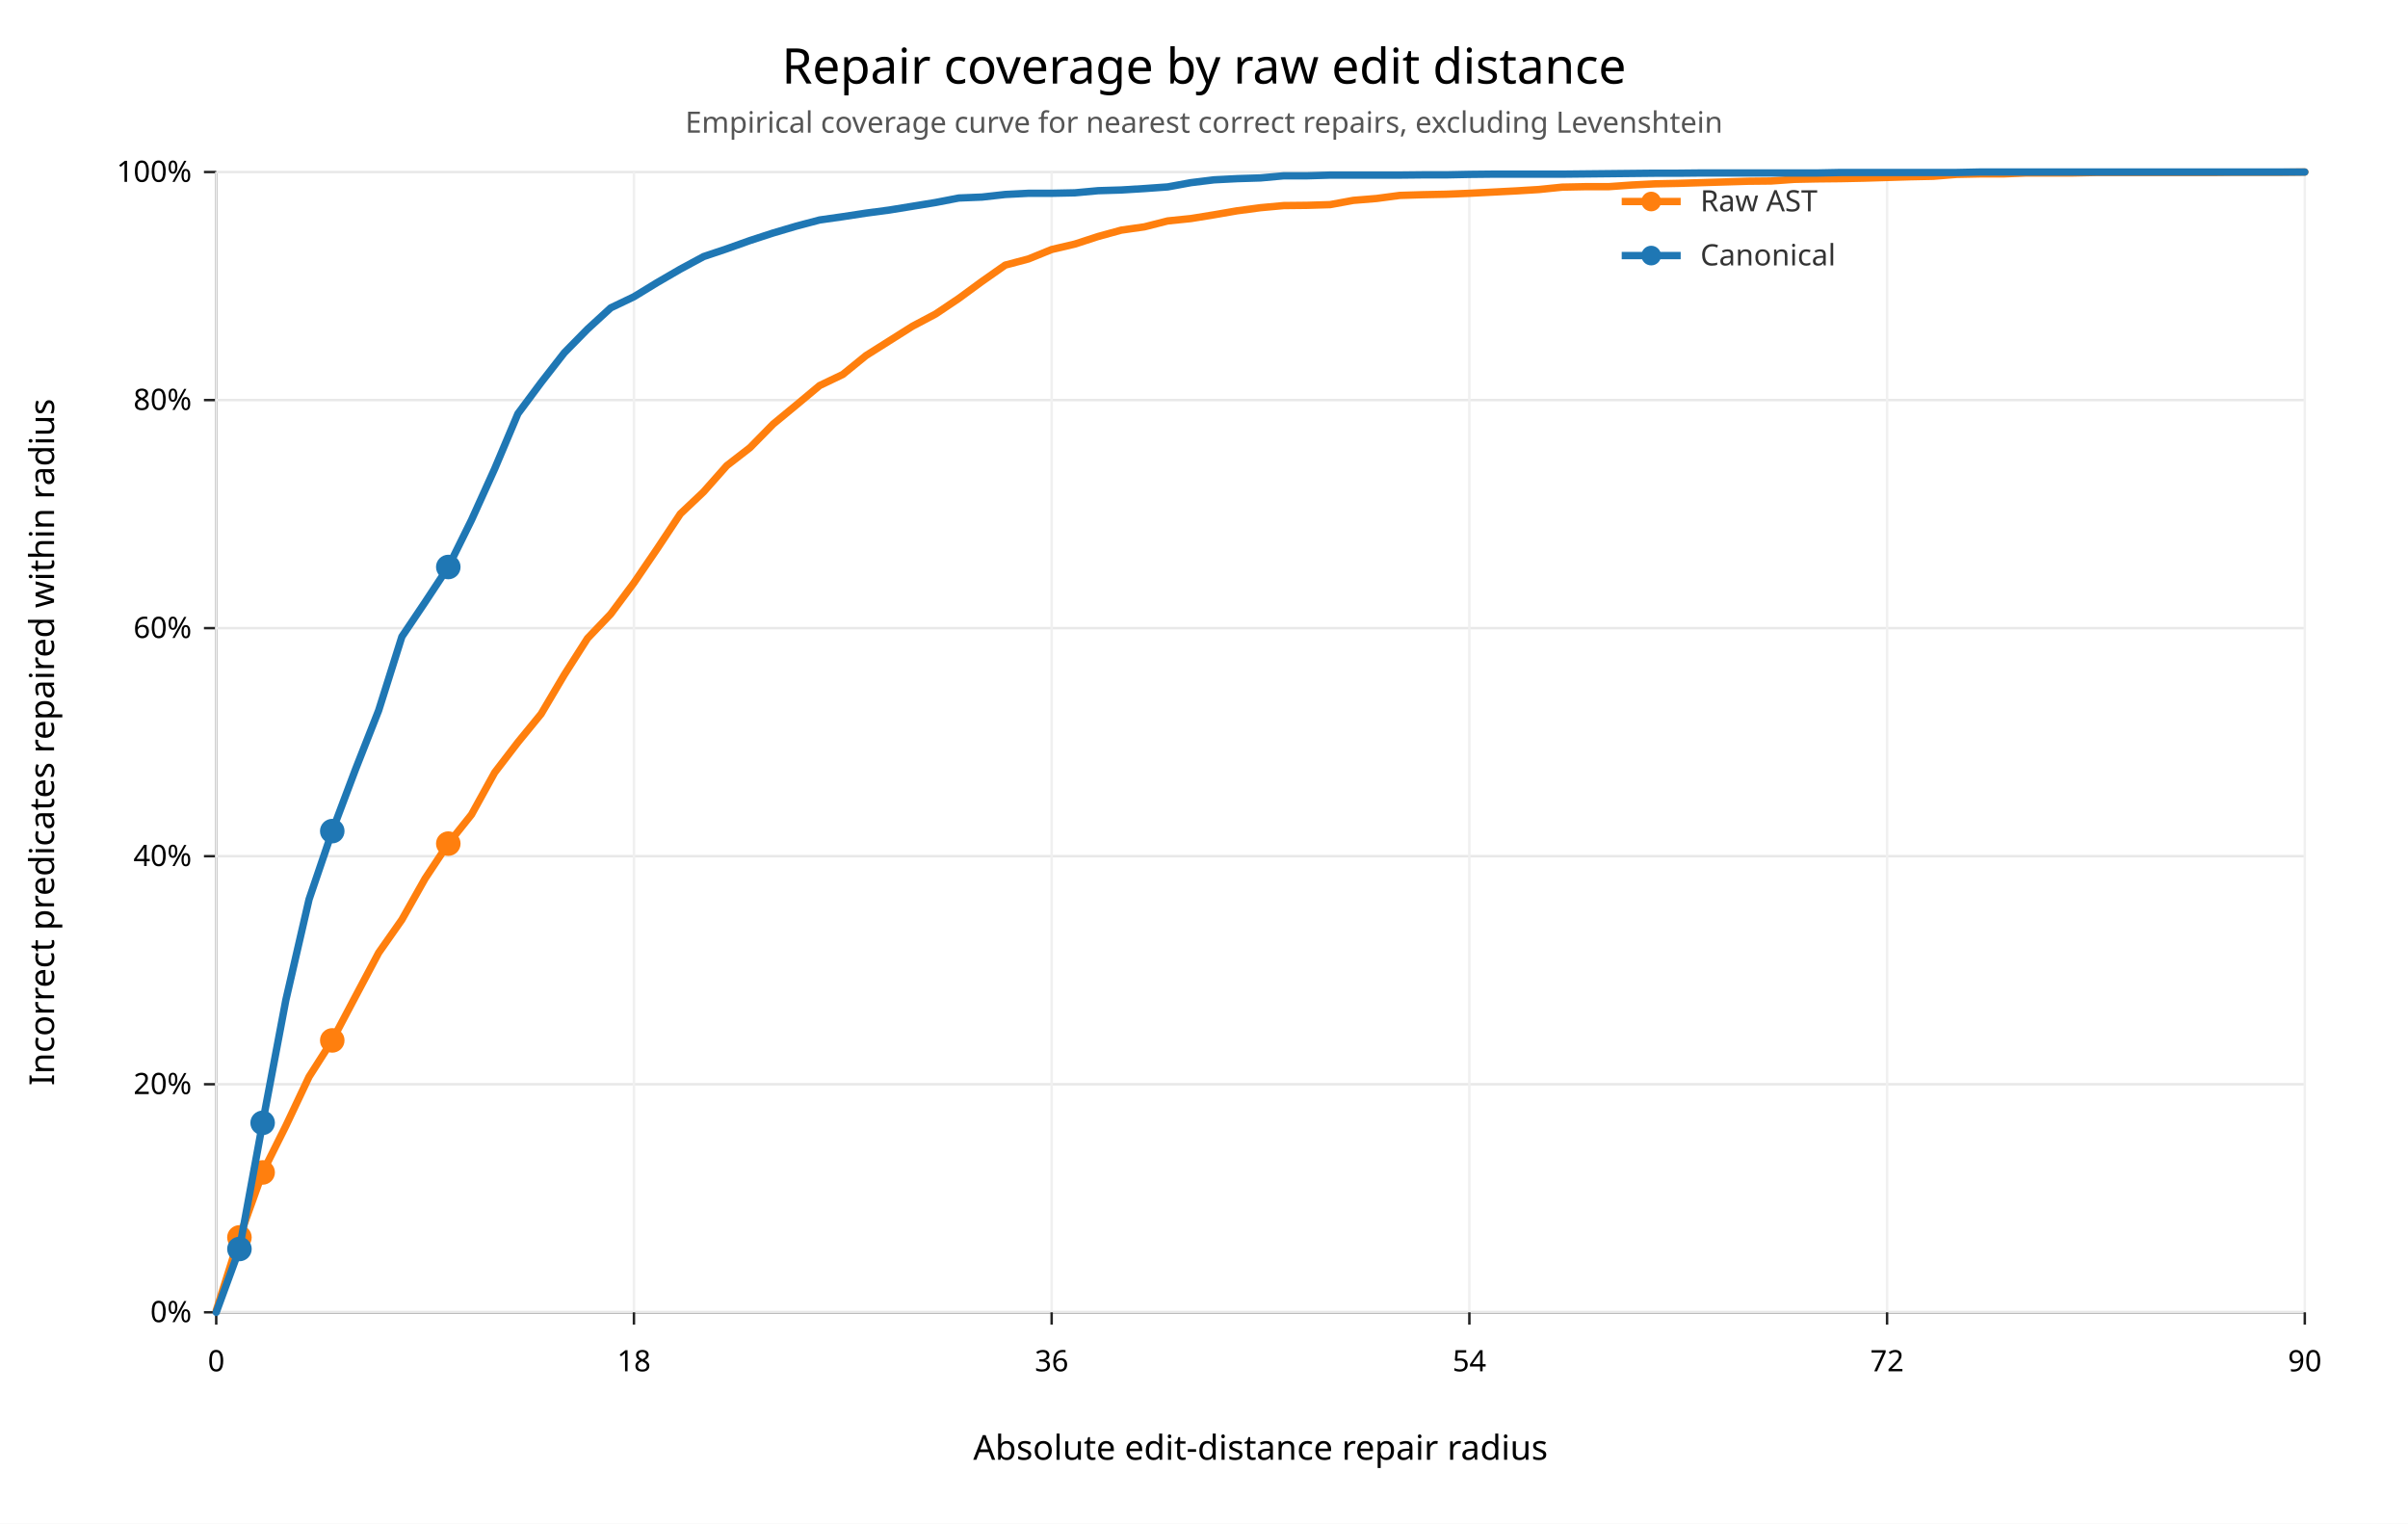
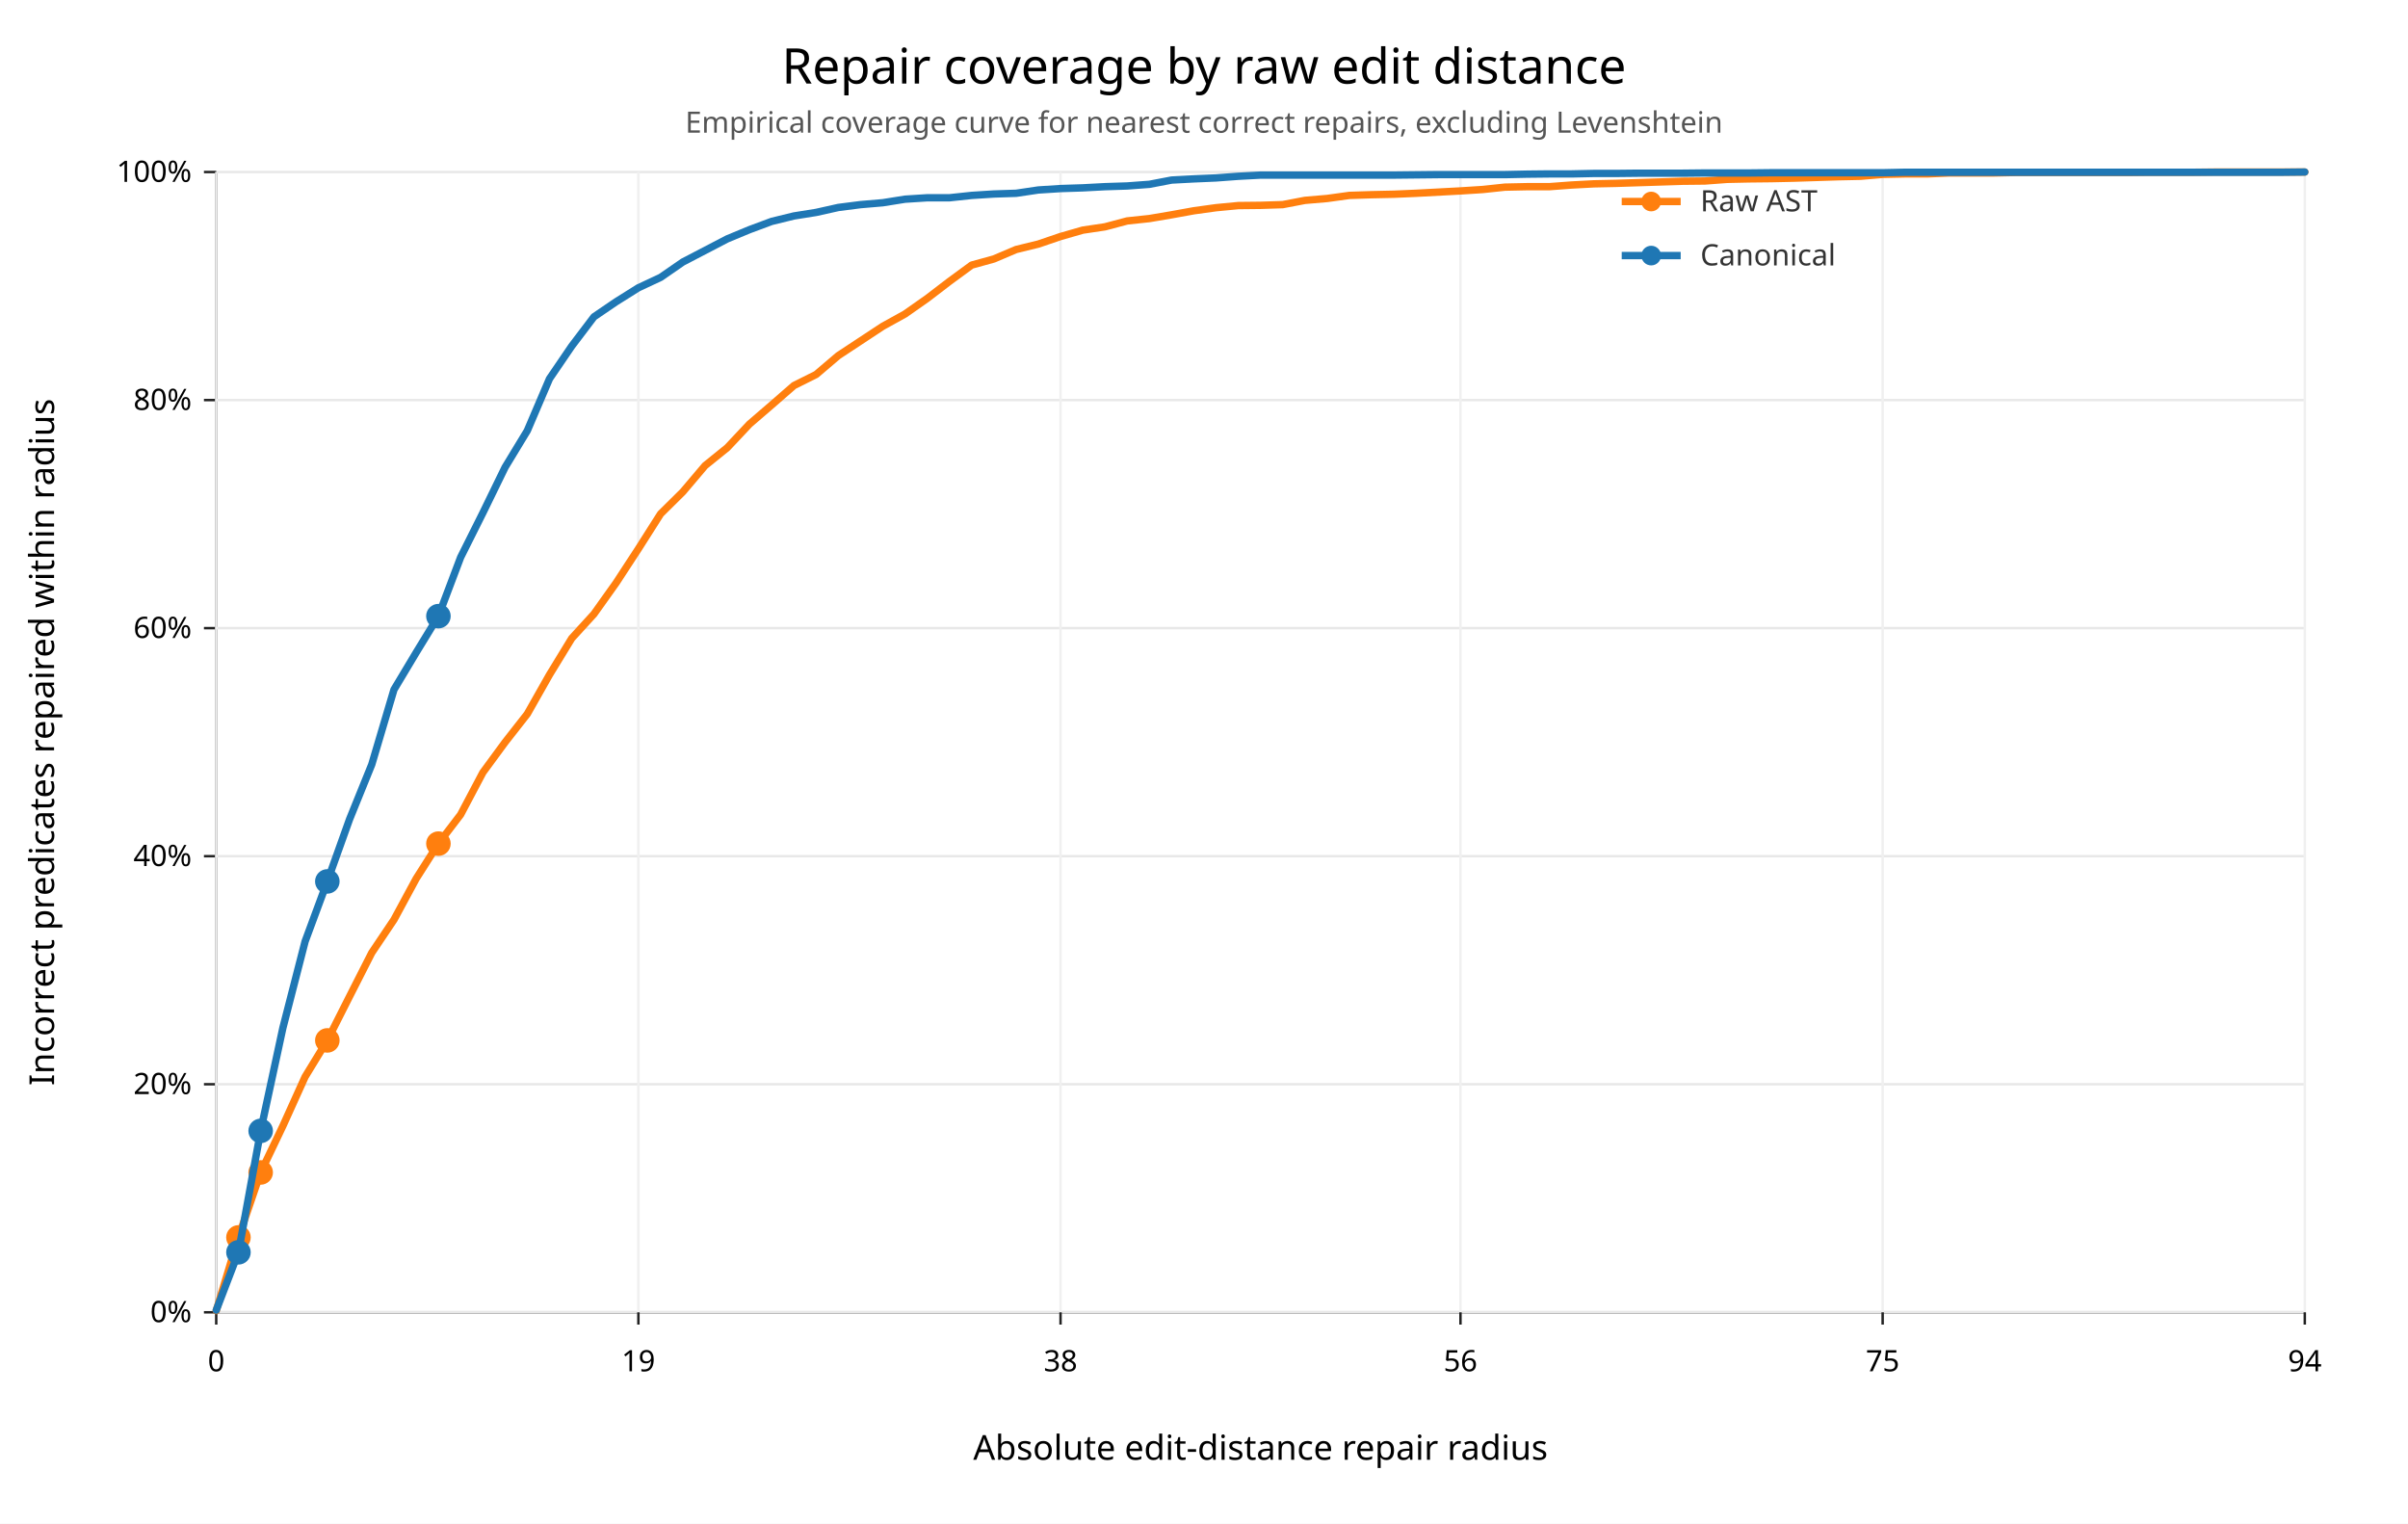
<svg xmlns="http://www.w3.org/2000/svg" width="980" height="620" viewBox="0 0 980 620">
  <rect width="100%" height="100%" fill="white" />
  <text x="490" y="34" text-anchor="middle" font-family="sans-serif" font-size="20">Repair coverage by raw edit distance</text>
  <text x="490" y="54" text-anchor="middle" font-family="sans-serif" font-size="12" fill="#555">Empirical coverage curve for nearest correct repairs, excluding Levenshtein</text>
  <line x1="88" y1="534" x2="938" y2="534" stroke="#222" stroke-width="1" />
  <line x1="88" y1="70" x2="88" y2="534" stroke="#222" stroke-width="1" />
  <line x1="88" y1="534" x2="938" y2="534" stroke="#e8e8e8" />
  <line x1="83" y1="534" x2="88" y2="534" stroke="#222" />
  <text x="78" y="538" text-anchor="end" font-family="sans-serif" font-size="12">0%</text>
  <line x1="88" y1="441.2" x2="938" y2="441.2" stroke="#e8e8e8" />
  <line x1="83" y1="441.2" x2="88" y2="441.2" stroke="#222" />
  <text x="78" y="445.2" text-anchor="end" font-family="sans-serif" font-size="12">20%</text>
  <line x1="88" y1="348.4" x2="938" y2="348.4" stroke="#e8e8e8" />
  <line x1="83" y1="348.4" x2="88" y2="348.4" stroke="#222" />
  <text x="78" y="352.4" text-anchor="end" font-family="sans-serif" font-size="12">40%</text>
  <line x1="88" y1="255.6" x2="938" y2="255.6" stroke="#e8e8e8" />
  <line x1="83" y1="255.6" x2="88" y2="255.6" stroke="#222" />
  <text x="78" y="259.6" text-anchor="end" font-family="sans-serif" font-size="12">60%</text>
  <line x1="88" y1="162.8" x2="938" y2="162.8" stroke="#e8e8e8" />
  <line x1="83" y1="162.8" x2="88" y2="162.8" stroke="#222" />
  <text x="78" y="166.8" text-anchor="end" font-family="sans-serif" font-size="12">80%</text>
  <line x1="88" y1="70" x2="938" y2="70" stroke="#e8e8e8" />
  <line x1="83" y1="70" x2="88" y2="70" stroke="#222" />
  <text x="78" y="74" text-anchor="end" font-family="sans-serif" font-size="12">100%</text>
  <line x1="88" y1="70" x2="88" y2="534" stroke="#f0f0f0" />
  <line x1="88" y1="534" x2="88" y2="539" stroke="#222" />
  <text x="88" y="558" text-anchor="middle" font-family="sans-serif" font-size="12">0</text>
-   <line x1="258" y1="70" x2="258" y2="534" stroke="#f0f0f0" />
-   <line x1="258" y1="534" x2="258" y2="539" stroke="#222" />
-   <text x="258" y="558" text-anchor="middle" font-family="sans-serif" font-size="12">18</text>
-   <line x1="428" y1="70" x2="428" y2="534" stroke="#f0f0f0" />
-   <line x1="428" y1="534" x2="428" y2="539" stroke="#222" />
-   <text x="428" y="558" text-anchor="middle" font-family="sans-serif" font-size="12">36</text>
-   <line x1="598" y1="70" x2="598" y2="534" stroke="#f0f0f0" />
-   <line x1="598" y1="534" x2="598" y2="539" stroke="#222" />
-   <text x="598" y="558" text-anchor="middle" font-family="sans-serif" font-size="12">54</text>
-   <line x1="768" y1="70" x2="768" y2="534" stroke="#f0f0f0" />
-   <line x1="768" y1="534" x2="768" y2="539" stroke="#222" />
-   <text x="768" y="558" text-anchor="middle" font-family="sans-serif" font-size="12">72</text>
+   <line x1="259.809" y1="70" x2="259.809" y2="534" stroke="#f0f0f0" />
+   <line x1="259.809" y1="534" x2="259.809" y2="539" stroke="#222" />
+   <text x="259.809" y="558" text-anchor="middle" font-family="sans-serif" font-size="12">19</text>
+   <line x1="431.617" y1="70" x2="431.617" y2="534" stroke="#f0f0f0" />
+   <line x1="431.617" y1="534" x2="431.617" y2="539" stroke="#222" />
+   <text x="431.617" y="558" text-anchor="middle" font-family="sans-serif" font-size="12">38</text>
+   <line x1="594.383" y1="70" x2="594.383" y2="534" stroke="#f0f0f0" />
+   <line x1="594.383" y1="534" x2="594.383" y2="539" stroke="#222" />
+   <text x="594.383" y="558" text-anchor="middle" font-family="sans-serif" font-size="12">56</text>
+   <line x1="766.191" y1="70" x2="766.191" y2="534" stroke="#f0f0f0" />
+   <line x1="766.191" y1="534" x2="766.191" y2="539" stroke="#222" />
+   <text x="766.191" y="558" text-anchor="middle" font-family="sans-serif" font-size="12">75</text>
  <line x1="938" y1="70" x2="938" y2="534" stroke="#f0f0f0" />
  <line x1="938" y1="534" x2="938" y2="539" stroke="#222" />
-   <text x="938" y="558" text-anchor="middle" font-family="sans-serif" font-size="12">90</text>
-   <path d="M 88 533.327 L 97.444 503.528 L 106.889 477.093 L 116.333 458.157 L 125.778 438.162 L 135.222 423.359 L 144.667 405.48 L 154.111 387.696 L 163.556 374.239 L 173 357.513 L 182.444 343.286 L 191.889 331.463 L 201.333 314.352 L 210.778 302.048 L 220.222 290.513 L 229.667 274.556 L 239.111 259.753 L 248.556 249.852 L 258 237.163 L 267.444 223.321 L 276.889 209.094 L 286.333 200.155 L 295.778 189.485 L 305.222 182.179 L 314.667 172.566 L 324.111 164.78 L 333.556 156.898 L 343 152.38 L 352.444 144.69 L 361.889 138.73 L 371.333 132.77 L 380.778 127.772 L 390.222 121.427 L 399.667 114.506 L 409.111 107.874 L 418.556 105.374 L 428 101.529 L 437.444 99.318 L 446.889 96.242 L 456.333 93.647 L 465.778 92.301 L 475.222 89.898 L 484.667 88.937 L 494.111 87.399 L 503.556 85.765 L 513 84.515 L 522.444 83.65 L 531.889 83.554 L 541.333 83.265 L 550.778 81.535 L 560.222 80.766 L 569.667 79.516 L 579.111 79.228 L 588.556 79.036 L 598 78.651 L 607.444 78.171 L 616.889 77.69 L 626.333 77.113 L 635.778 76.152 L 645.222 75.96 L 654.667 75.96 L 664.111 75.287 L 673.556 74.806 L 683 74.614 L 692.444 74.326 L 701.889 74.037 L 711.333 73.749 L 720.778 73.653 L 730.222 72.98 L 739.667 72.788 L 749.111 72.692 L 758.556 72.499 L 768 72.211 L 777.444 71.923 L 786.889 71.73 L 796.333 70.961 L 805.778 70.769 L 815.222 70.769 L 824.667 70.385 L 834.111 70.385 L 843.556 70.385 L 853 70.192 L 862.444 70.192 L 871.889 70.192 L 881.333 70.192 L 890.778 70.192 L 900.222 70.192 L 909.667 70.096 L 919.111 70.096 L 928.556 70.096 L 938 70" fill="none" stroke="#ff7f0e" stroke-width="3" stroke-linecap="round" stroke-linejoin="round" />
-   <circle cx="97.444" cy="503.528" r="5" fill="#ff7f0e" />
-   <circle cx="106.889" cy="477.093" r="5" fill="#ff7f0e" />
-   <circle cx="135.222" cy="423.359" r="5" fill="#ff7f0e" />
-   <circle cx="182.444" cy="343.286" r="5" fill="#ff7f0e" />
-   <path d="M 88 534 L 97.444 508.238 L 106.889 456.907 L 116.333 406.921 L 125.778 365.972 L 135.222 338.191 L 144.667 313.103 L 154.111 289.071 L 163.556 259.08 L 173 245.045 L 182.444 230.723 L 191.889 211.594 L 201.333 190.734 L 210.778 168.337 L 220.222 155.648 L 229.667 143.536 L 239.111 133.924 L 248.556 125.272 L 258 120.755 L 267.444 114.987 L 276.889 109.508 L 286.333 104.413 L 295.778 101.241 L 305.222 97.877 L 314.667 94.8 L 324.111 92.013 L 333.556 89.514 L 343 88.168 L 352.444 86.726 L 361.889 85.476 L 371.333 83.938 L 380.778 82.4 L 390.222 80.574 L 399.667 80.189 L 409.111 79.132 L 418.556 78.651 L 428 78.651 L 437.444 78.459 L 446.889 77.594 L 456.333 77.306 L 465.778 76.729 L 475.222 76.056 L 484.667 74.326 L 494.111 73.172 L 503.556 72.692 L 513 72.403 L 522.444 71.538 L 531.889 71.538 L 541.333 71.25 L 550.778 71.25 L 560.222 71.25 L 569.667 71.25 L 579.111 71.154 L 588.556 71.154 L 598 70.961 L 607.444 70.865 L 616.889 70.865 L 626.333 70.865 L 635.778 70.865 L 645.222 70.769 L 654.667 70.673 L 664.111 70.577 L 673.556 70.481 L 683 70.481 L 692.444 70.385 L 701.889 70.385 L 711.333 70.385 L 720.778 70.385 L 730.222 70.385 L 739.667 70.385 L 749.111 70.192 L 758.556 70.192 L 768 70.192 L 777.444 70.192 L 786.889 70.192 L 796.333 70.192 L 805.778 70 L 815.222 70 L 824.667 70 L 834.111 70 L 843.556 70 L 853 70 L 862.444 70 L 871.889 70 L 881.333 70 L 890.778 70 L 900.222 70 L 909.667 70 L 919.111 70 L 928.556 70 L 938 70" fill="none" stroke="#1f77b4" stroke-width="3" stroke-linecap="round" stroke-linejoin="round" />
-   <circle cx="97.444" cy="508.238" r="5" fill="#1f77b4" />
-   <circle cx="106.889" cy="456.907" r="5" fill="#1f77b4" />
-   <circle cx="135.222" cy="338.191" r="5" fill="#1f77b4" />
-   <circle cx="182.444" cy="230.723" r="5" fill="#1f77b4" />
+   <text x="938" y="558" text-anchor="middle" font-family="sans-serif" font-size="12">94</text>
+   <path d="M 88 533.327 L 97.043 503.528 L 106.085 477.093 L 115.128 458.157 L 124.17 438.162 L 133.213 423.359 L 142.255 405.48 L 151.298 387.696 L 160.34 374.239 L 169.383 357.513 L 178.426 343.286 L 187.468 331.463 L 196.511 314.352 L 205.553 302.048 L 214.596 290.513 L 223.638 274.556 L 232.681 259.753 L 241.723 249.852 L 250.766 237.163 L 259.809 223.321 L 268.851 209.094 L 277.894 200.155 L 286.936 189.485 L 295.979 182.179 L 305.021 172.566 L 314.064 164.78 L 323.106 156.898 L 332.149 152.38 L 341.191 144.69 L 350.234 138.73 L 359.277 132.77 L 368.319 127.772 L 377.362 121.427 L 386.404 114.506 L 395.447 107.874 L 404.489 105.374 L 413.532 101.529 L 422.574 99.318 L 431.617 96.242 L 440.66 93.647 L 449.702 92.301 L 458.745 89.898 L 467.787 88.937 L 476.83 87.399 L 485.872 85.765 L 494.915 84.515 L 503.957 83.65 L 513 83.554 L 522.043 83.265 L 531.085 81.535 L 540.128 80.766 L 549.17 79.516 L 558.213 79.228 L 567.255 79.036 L 576.298 78.651 L 585.34 78.171 L 594.383 77.69 L 603.426 77.113 L 612.468 76.152 L 621.511 75.96 L 630.553 75.96 L 639.596 75.287 L 648.638 74.806 L 657.681 74.614 L 666.723 74.326 L 675.766 74.037 L 684.809 73.749 L 693.851 73.653 L 702.894 72.98 L 711.936 72.788 L 720.979 72.692 L 730.021 72.499 L 739.064 72.211 L 748.106 71.923 L 757.149 71.73 L 766.191 70.961 L 775.234 70.769 L 784.277 70.769 L 793.319 70.385 L 802.362 70.385 L 811.404 70.385 L 820.447 70.192 L 829.489 70.192 L 838.532 70.192 L 847.574 70.192 L 856.617 70.192 L 865.66 70.192 L 874.702 70.096 L 883.745 70.096 L 892.787 70.096 L 901.83 70 L 910.872 70 L 919.915 70 L 928.957 70 L 938 70" fill="none" stroke="#ff7f0e" stroke-width="3" stroke-linecap="round" stroke-linejoin="round" />
+   <circle cx="97.043" cy="503.528" r="5" fill="#ff7f0e" />
+   <circle cx="106.085" cy="477.093" r="5" fill="#ff7f0e" />
+   <circle cx="133.213" cy="423.359" r="5" fill="#ff7f0e" />
+   <circle cx="178.426" cy="343.286" r="5" fill="#ff7f0e" />
+   <path d="M 88 533.135 L 97.043 509.584 L 106.085 460.175 L 115.128 418.264 L 124.17 383.082 L 133.213 358.666 L 142.255 333.385 L 151.298 311.084 L 160.34 280.612 L 169.383 265.52 L 178.426 250.717 L 187.468 226.781 L 196.511 208.71 L 205.553 190.157 L 214.596 175.258 L 223.638 154.11 L 232.681 140.845 L 241.723 128.925 L 250.766 122.773 L 259.809 117.102 L 268.851 112.872 L 277.894 106.624 L 286.936 101.914 L 295.979 97.204 L 305.021 93.455 L 314.064 90.09 L 323.106 87.879 L 332.149 86.438 L 341.191 84.419 L 350.234 83.265 L 359.277 82.496 L 368.319 81.054 L 377.362 80.478 L 386.404 80.478 L 395.447 79.516 L 404.489 78.94 L 413.532 78.651 L 422.574 77.306 L 431.617 76.729 L 440.66 76.44 L 449.702 75.96 L 458.745 75.671 L 467.787 74.999 L 476.83 73.268 L 485.872 72.788 L 494.915 72.403 L 503.957 71.73 L 513 71.25 L 522.043 71.25 L 531.085 71.25 L 540.128 71.25 L 549.17 71.25 L 558.213 71.25 L 567.255 71.25 L 576.298 71.154 L 585.34 71.057 L 594.383 71.057 L 603.426 71.057 L 612.468 71.057 L 621.511 70.865 L 630.553 70.769 L 639.596 70.769 L 648.638 70.577 L 657.681 70.577 L 666.723 70.481 L 675.766 70.481 L 684.809 70.481 L 693.851 70.385 L 702.894 70.385 L 711.936 70.385 L 720.979 70.288 L 730.021 70.288 L 739.064 70.288 L 748.106 70.288 L 757.149 70.288 L 766.191 70.288 L 775.234 70.096 L 784.277 70.096 L 793.319 70.096 L 802.362 70.096 L 811.404 70.096 L 820.447 70.096 L 829.489 70.096 L 838.532 70.096 L 847.574 70.096 L 856.617 70.096 L 865.66 70.096 L 874.702 70.096 L 883.745 70.096 L 892.787 70.096 L 901.83 70.096 L 910.872 70.096 L 919.915 70.096 L 928.957 70.096 L 938 70" fill="none" stroke="#1f77b4" stroke-width="3" stroke-linecap="round" stroke-linejoin="round" />
+   <circle cx="97.043" cy="509.584" r="5" fill="#1f77b4" />
+   <circle cx="106.085" cy="460.175" r="5" fill="#1f77b4" />
+   <circle cx="133.213" cy="358.666" r="5" fill="#1f77b4" />
+   <circle cx="178.426" cy="250.717" r="5" fill="#1f77b4" />
  <line x1="660" y1="82" x2="684" y2="82" stroke="#ff7f0e" stroke-width="3" />
  <circle cx="672" cy="82" r="4" fill="#ff7f0e" />
  <text x="692" y="86" font-family="sans-serif" font-size="12" fill="#333">Raw AST</text>
  <line x1="660" y1="104" x2="684" y2="104" stroke="#1f77b4" stroke-width="3" />
  <circle cx="672" cy="104" r="4" fill="#1f77b4" />
  <text x="692" y="108" font-family="sans-serif" font-size="12" fill="#333">Canonical</text>
  <text x="513" y="594" text-anchor="middle" font-family="sans-serif" font-size="14">Absolute edit-distance repair radius</text>
  <text x="22" y="302" transform="rotate(-90 22 302)" text-anchor="middle" font-family="sans-serif" font-size="14">Incorrect predicates repaired within radius</text>
</svg>
